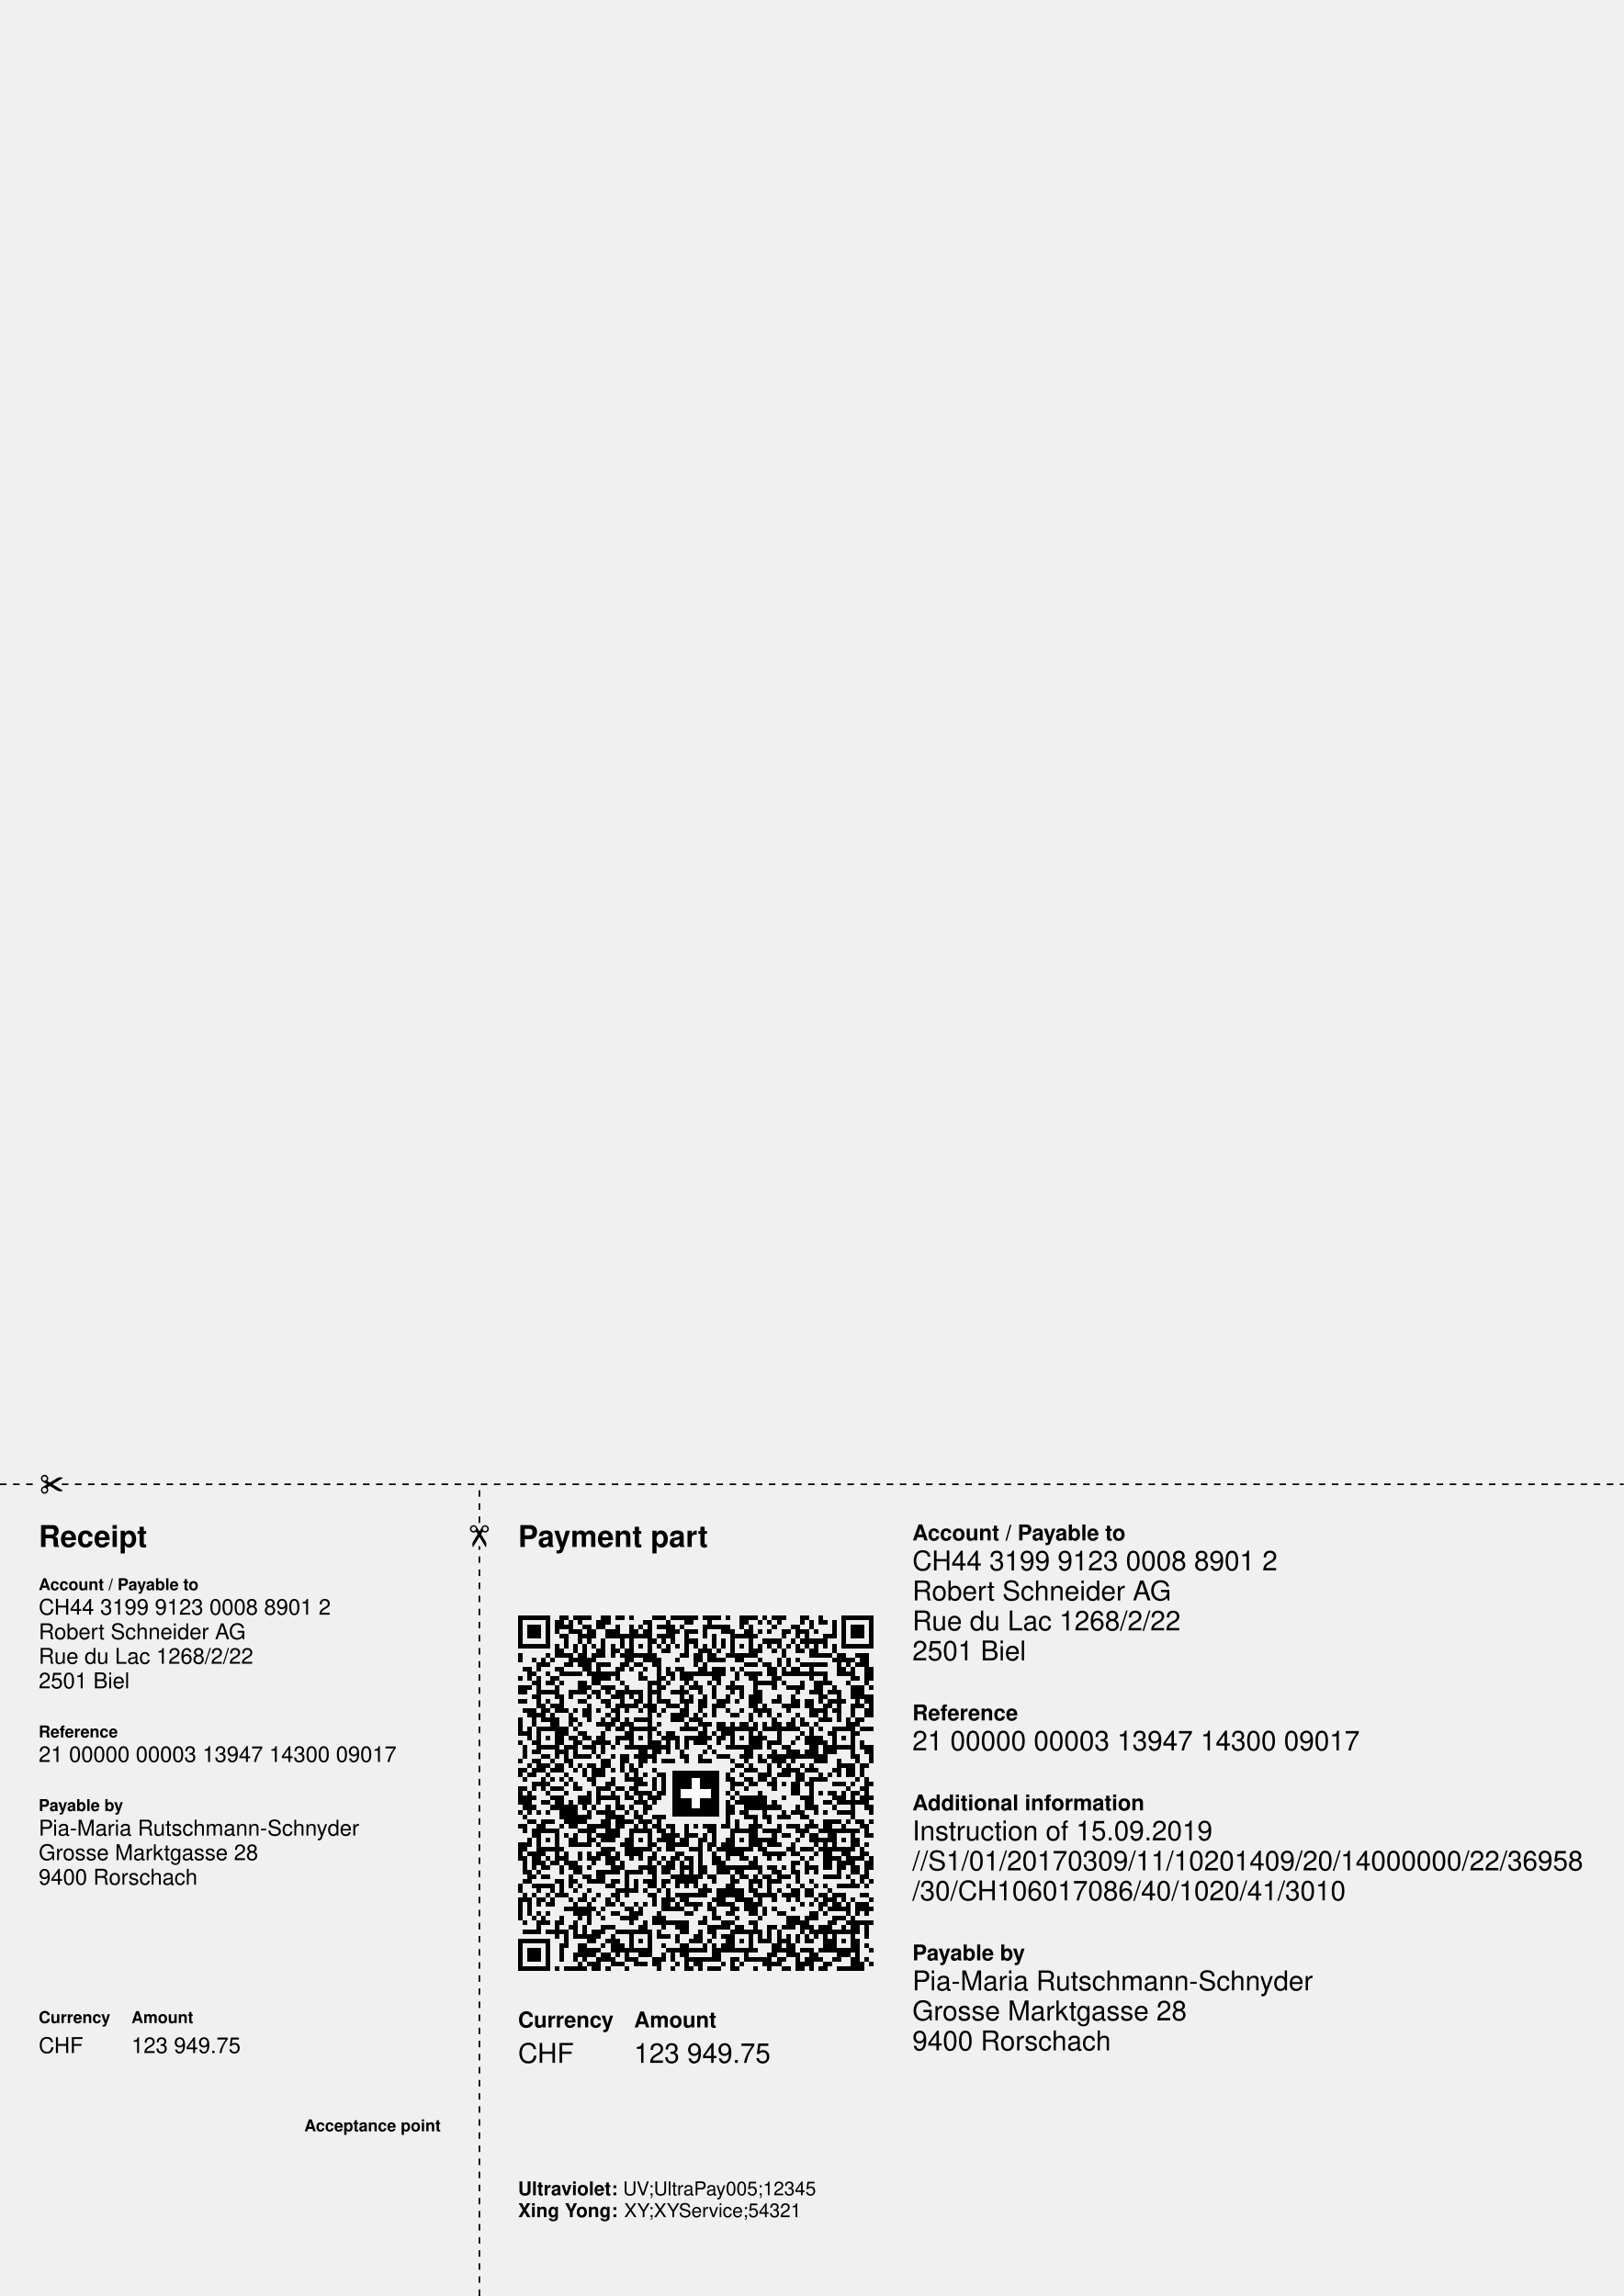
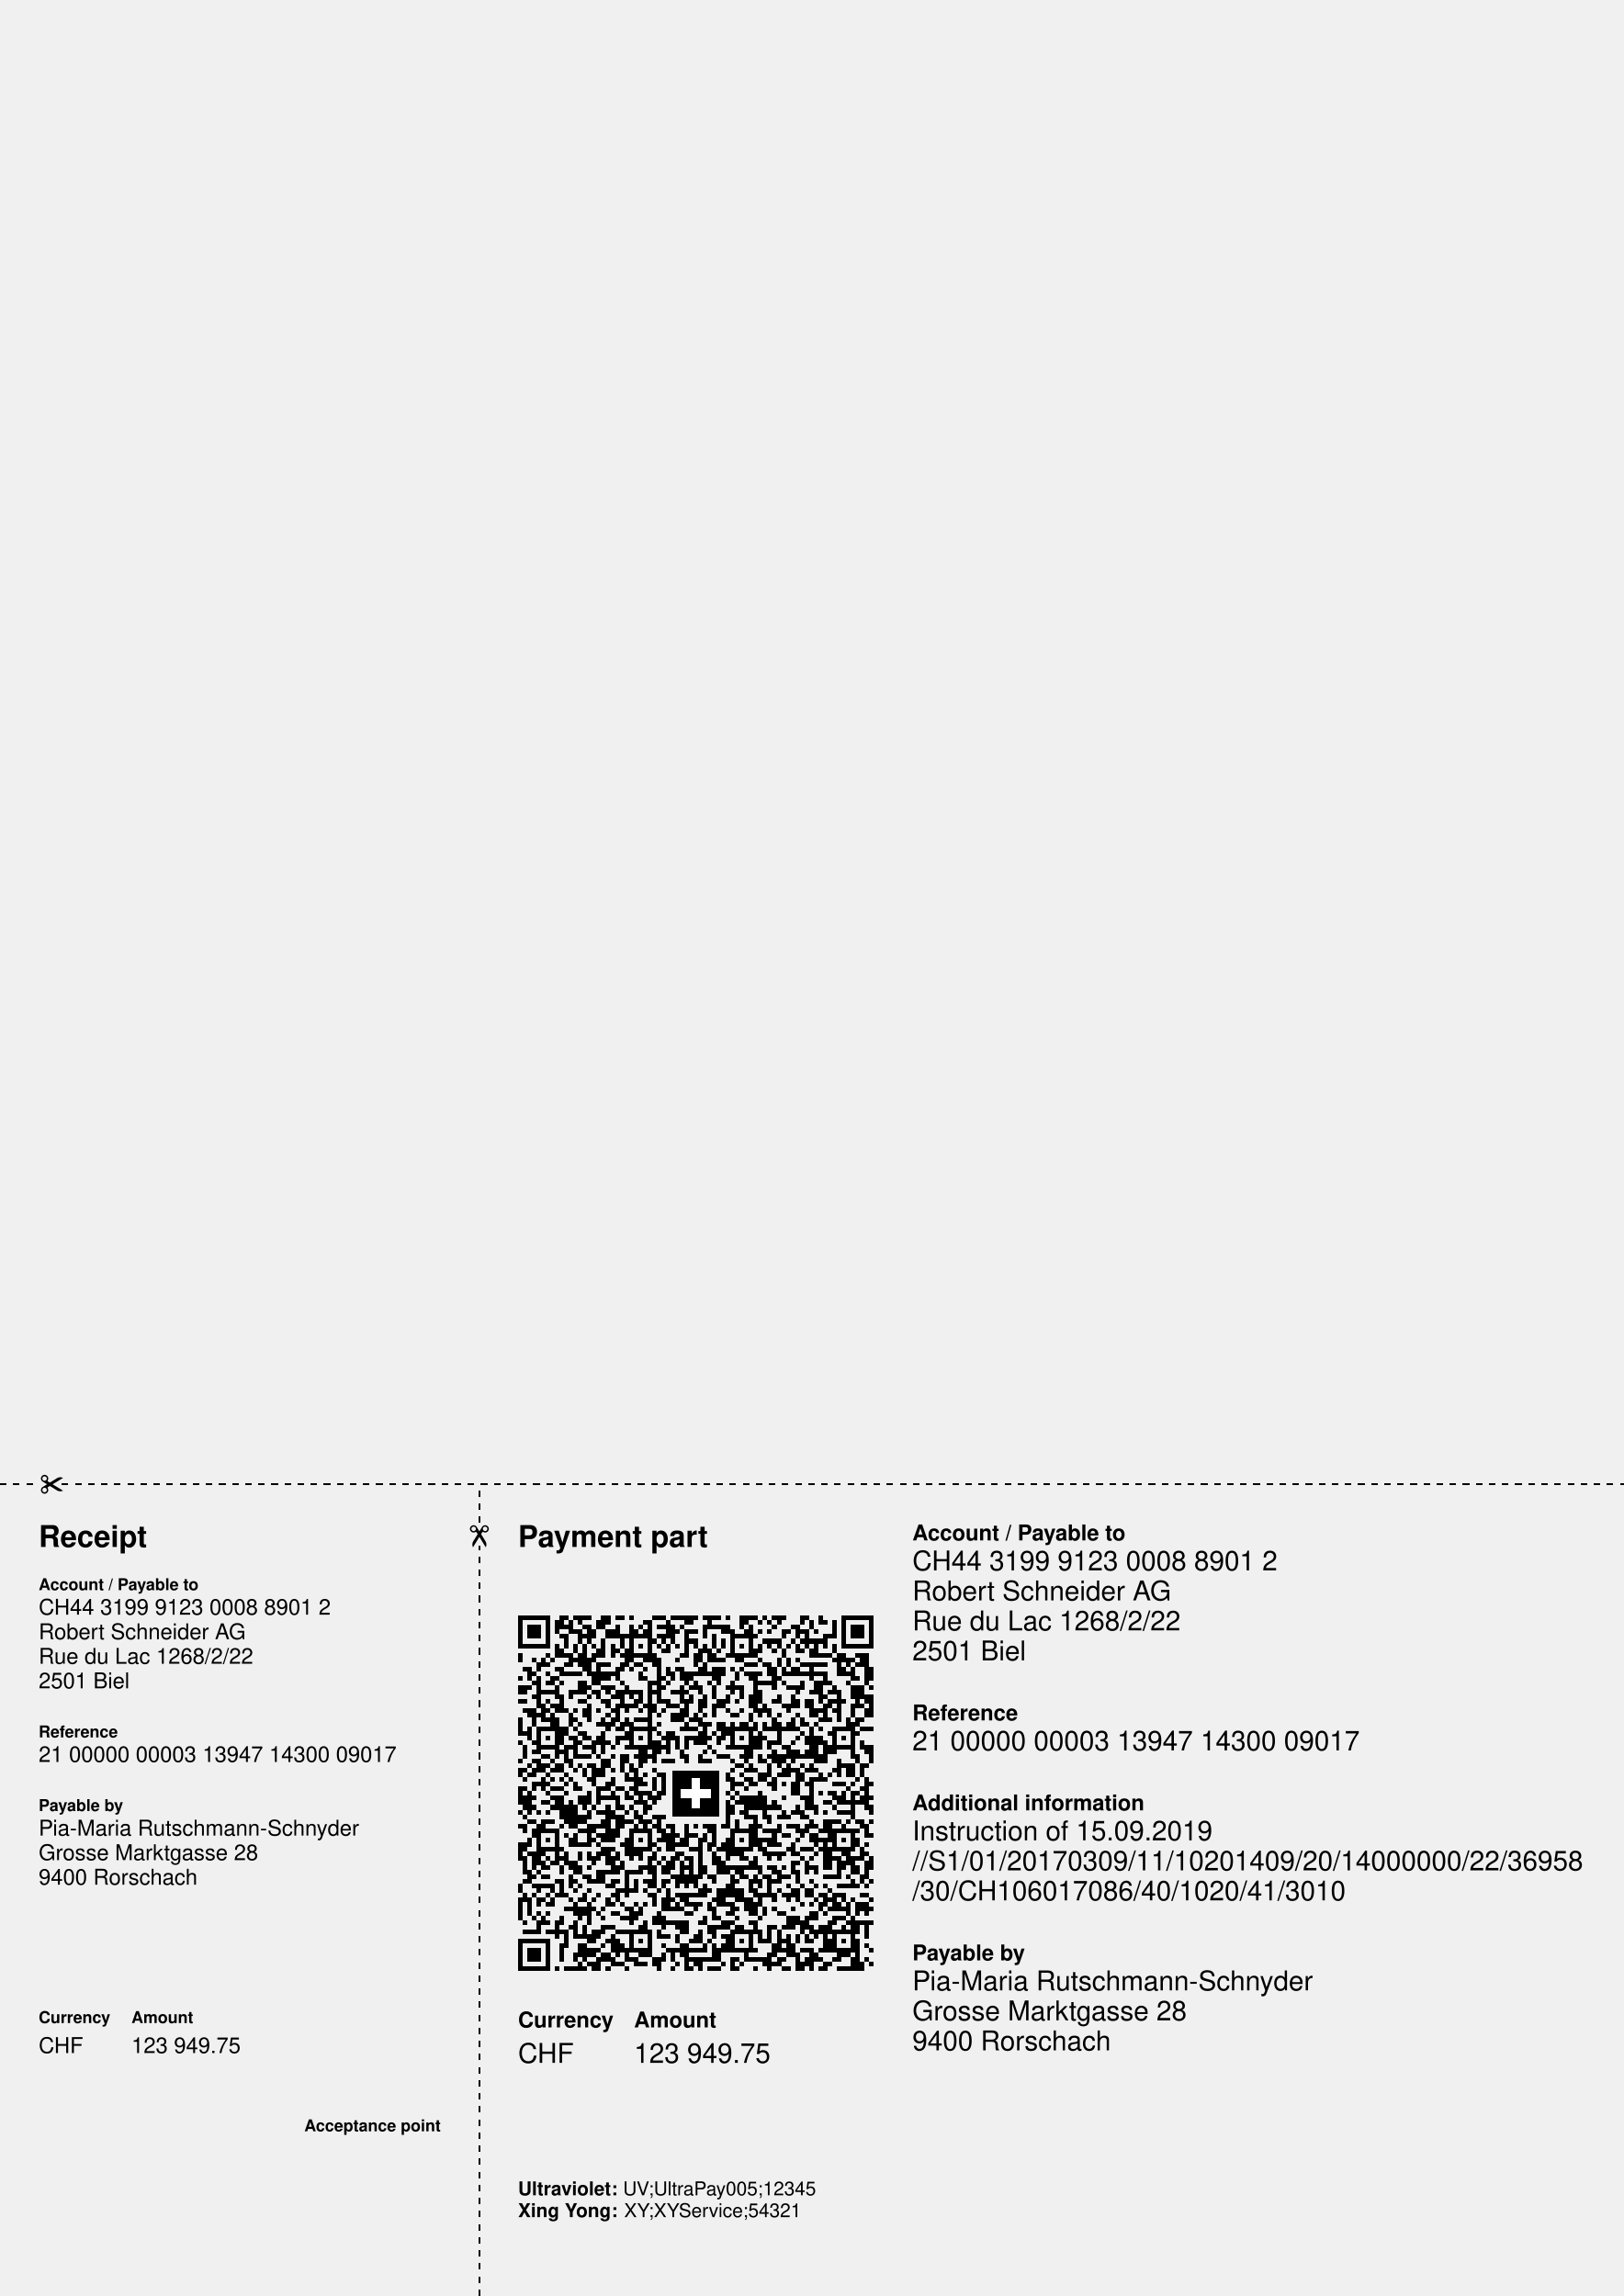
<svg xmlns="http://www.w3.org/2000/svg" width="210mm" height="297mm" version="1.1" viewBox="0 0 595.276 841.89">
  <g font-family="Helvetica,Arial,&quot;Liberation Sans&quot;" transform="translate(0 841.89)">
    <g transform="translate(189.921 -0)">
      <text x="0" y="-274.665" font-size="11" font-weight="bold">Payment part</text>
    </g>
    <g transform="translate(189.921 -119.055) scale(1.693)">
      <path fill="#000000" shape-rendering="crispEdges" d="M0,-77h7v1h-7zm9,0h1v3h-1zm1,0h1v1h-1zm2,0h4v1h-4zm6,0h2v2h-2zm3,0h2v1h-2z m3,0h1v1h-1zm5,0h3v1h-3zm4,0h6v1h-6zm7,0h4v1h-4zm5,0h1v1h-1zm3,0h4v1h-4z m5,0h1v1h-1zm2,0h3v1h-3zm6,0h2v1h-2zm4,0h1v2h-1zm5,0h7v1h-7zm-70,1h1v6h-1z m6,0h1v6h-1zm2,0h1v3h-1zm3,0h1v3h-1zm2,0h1v1h-1zm4,0h1v2h-1zm10,0h2v1h-2z m5,0h1v4h-1zm4,0h2v1h-2zm5,0h1v2h-1zm7,0h2v1h-2zm4,0h1v1h-1zm2,0h1v1h-1z m2,0h1v1h-1zm5,0h1v1h-1zm2,0h1v2h-1zm3,0h1v1h-1zm2,0h1v4h-1zm2,0h1v6h-1z m6,0h1v6h-1zm-74,1h3v3h-3zm8,0h1v1h-1zm4,0h2v1h-2zm4,0h1v1h-1zm3,0h1v3h-1z m3,0h1v8h-1zm2,0h1v1h-1zm2,0h1v8h-1zm2,0h2v1h-2zm3,0h1v4h-1zm2,0h1v1h-1z m5,0h1v3h-1zm2,0h4v1h-4zm6,0h1v1h-1zm2,0h1v7h-1zm5,0h1v1h-1zm4,0h2v1h-2z m13,0h3v3h-3zm-60,1h2v1h-2zm3,0h2v2h-2zm4,0h2v2h-2zm6,0h1v2h-1zm2,0h1v2h-1z m7,0h1v1h-1zm2,0h1v6h-1zm1,0h2v1h-2zm7,0h3v1h-3zm5,0h1v2h-1zm3,0h1v1h-1z m2,0h1v1h-1zm3,0h2v1h-2zm3,0h3v1h-3zm4,0h1v1h-1zm-55,1h2v1h-2zm4,0h2v1h-2z m9,0h1v3h-1zm1,0h1v1h-1zm3,0h1v1h-1zm4,0h2v1h-2zm12,0h1v3h-1zm4,0h1v5h-1z m1,0h2v1h-2zm4,0h1v1h-1zm6,0h1v1h-1zm3,0h1v1h-1zm2,0h1v3h-1zm4,0h1v3h-1z m1,0h1v1h-1zm-57,1h1v2h-1zm3,0h1v1h-1zm2,0h1v1h-1zm3,0h1v4h-1zm11,0h1v1h-1z m2,0h1v1h-1zm6,0h2v1h-2zm7,0h1v2h-1zm9,0h4v1h-4zm6,0h1v1h-1zm2,0h1v1h-1z m2,0h3v1h-3zm-62,1h5v1h-5zm7,0h1v3h-1zm4,0h1v2h-1zm2,0h1v6h-1zm2,0h1v1h-1z m4,0h1v3h-1zm6,0h1v1h-1zm4,0h1v1h-1zm2,0h1v2h-1zm2,0h1v1h-1zm4,0h1v1h-1z m2,0h1v2h-1zm8,0h1v1h-1zm4,0h1v2h-1zm2,0h1v1h-1zm2,0h1v1h-1zm2,0h1v1h-1z m2,0h1v2h-1zm4,0h1v3h-1zm4,0h1v2h-1zm3,0h5v1h-5zm-62,1h1v2h-1zm8,0h1v2h-1z m4,0h1v1h-1zm2,0h1v4h-1zm8,0h1v1h-1zm8,0h1v3h-1zm2,0h1v3h-1zm2,0h1v1h-1z m8,0h1v2h-1zm4,0h1v1h-1zm2,0h1v2h-1zm4,0h1v1h-1zm2,0h1v2h-1zm-63,1h1v2h-1z m6,0h1v1h-1zm4,0h2v1h-2zm3,0h1v3h-1zm3,0h1v2h-1zm6,0h1v1h-1zm3,0h3v1h-3z m4,0h1v3h-1zm6,0h1v1h-1zm3,0h1v3h-1zm4,0h1v2h-1zm3,0h1v1h-1zm2,0h2v2h-2z m2,0h1v1h-1zm16,0h3v1h-3zm4,0h1v5h-1zm1,0h1v2h-1zm3,0h3v1h-3zm-70,1h1v1h-1z m2,0h1v2h-1zm2,0h1v1h-1zm4,0h2v1h-2zm4,0h1v4h-1zm12,0h1v1h-1zm3,0h1v10h-1z m4,0h1v1h-1zm9,0h2v1h-2zm9,0h1v1h-1zm4,0h1v2h-1zm2,0h1v2h-1zm2,0h1v1h-1z m8,0h1v1h-1zm3,0h2v1h-2zm3,0h2v2h-2zm-70,1h1v2h-1zm2,0h1v1h-1zm4,0h2v1h-2z m7,0h1v5h-1zm1,0h2v1h-2zm4,0h1v2h-1zm3,0h2v1h-2zm15,0h1v3h-1zm9,0h3v1h-3z m4,0h2v1h-2zm8,0h6v1h-6zm10,0h1v1h-1zm2,0h1v1h-1zm-72,1h2v1h-2zm7,0h2v1h-2z m13,0h1v3h-1zm3,0h1v1h-1zm3,0h1v1h-1zm5,0h1v2h-1zm2,0h2v1h-2zm5,0h1v2h-1z m3,0h3v2h-3zm4,0h1v1h-1zm2,0h1v1h-1zm6,0h2v2h-2zm3,0h1v2h-1zm2,0h2v2h-2z m4,0h1v3h-1zm7,0h1v2h-1zm2,0h1v3h-1zm3,0h2v3h-2zm-73,1h2v1h-2zm4,0h1v1h-1z m3,0h5v1h-5zm7,0h1v3h-1zm2,0h2v2h-2zm2,0h1v1h-1zm6,0h1v2h-1zm7,0h1v2h-1z m2,0h3v2h-3zm3,0h1v1h-1zm3,0h1v1h-1zm6,0h1v2h-1zm2,0h4v1h-4zm9,0h1v1h-1z m3,0h2v1h-2zm3,0h3v1h-3zm7,0h1v1h-1zm-71,1h1v1h-1zm2,0h1v1h-1zm2,0h1v7h-1z m3,0h2v1h-2zm20,0h1v1h-1zm4,0h1v1h-1zm11,0h2v1h-2zm8,0h2v1h-2zm5,0h1v3h-1z m1,0h1v1h-1zm10,0h1v2h-1zm7,0h1v1h-1zm-70,1h1v1h-1zm3,0h2v1h-2zm3,0h1v1h-1z m4,0h2v3h-2zm9,0h1v1h-1zm6,0h1v15h-1zm1,-0h1v1h-1zm3,0h1v1h-1zm4,0h1v1h-1z m2,0h1v2h-1zm3,0h1v1h-1zm2,0h1v1h-1zm3,0h1v3h-1zm5,0h1v7h-1zm1,0h3v1h-3z m5,0h1v1h-1zm4,0h1v2h-1zm3,0h2v3h-2zm3,0h1v1h-1zm4,0h1v1h-1zm4,0h1v1h-1z m-75,1h2v2h-2zm2,0h1v1h-1zm6,0h1v3h-1zm7,0h1v1h-1zm3,0h3v1h-3zm5,0h1v2h-1z m8,0h1v1h-1zm4,0h1v4h-1zm2,0h1v1h-1zm2,0h1v2h-1zm3,0h1v3h-1zm3,0h1v1h-1z m2,0h2v1h-2zm11,0h3v1h-3zm10,0h1v2h-1zm4,0h3v3h-3zm4,0h1v1h-1zm-71,1h3v1h-3z m6,0h2v1h-2zm5,0h2v1h-2zm3,0h1v1h-1zm2,0h2v2h-2zm3,0h3v1h-3zm5,0h1v1h-1z m4,0h2v1h-2zm3,0h1v1h-1zm12,0h1v2h-1zm4,0h1v3h-1zm8,0h1v1h-1zm3,0h1v1h-1z m4,0h1v1h-1zm2,0h1v7h-1zm-66,1h1v1h-1zm6,0h1v4h-1zm2,0h1v1h-1zm4,0h1v1h-1z m2,0h1v1h-1zm3,0h1v1h-1zm4,0h1v1h-1zm2,0h1v2h-1zm11,0h1v2h-1zm3,0h1v3h-1z m5,0h1v2h-1zm5,0h1v3h-1zm6,0h1v2h-1zm3,0h1v3h-1zm6,0h2v1h-2zm10,0h2v2h-2z m-75,1h2v1h-2zm6,0h1v1h-1zm7,0h2v1h-2zm5,0h2v1h-2zm4,0h1v2h-1zm3,0h1v2h-1z m6,0h2v1h-2zm5,0h1v4h-1zm3,0h1v3h-1zm4,0h2v2h-2zm4,0h1v1h-1zm8,0h1v1h-1z m5,0h1v2h-1zm2,0h2v2h-2zm3,0h1v1h-1zm2,0h2v1h-2zm3,0h1v1h-1zm3,0h1v2h-1z m-68,1h1v4h-1zm2,0h2v1h-2zm8,0h1v4h-1zm4,0h1v1h-1zm2,0h1v4h-1zm2,0h2v1h-2z m4,0h1v1h-1zm2,0h1v2h-1zm3,0h3v1h-3zm10,0h1v3h-1zm11,0h1v2h-1zm4,0h2v1h-2z m9,0h1v4h-1zm1,0h1v1h-1zm5,0h1v3h-1zm2,0h1v1h-1zm2,0h1v3h-1zm-75,1h3v1h-3z m5,0h1v1h-1zm2,0h1v1h-1zm2,0h1v1h-1zm2,0h1v1h-1zm2,0h1v2h-1zm3,0h1v1h-1z m3,0h1v1h-1zm3,0h1v1h-1zm3,0h1v1h-1zm5,0h1v1h-1zm4,0h1v3h-1zm10,0h1v1h-1z m3,0h1v1h-1zm4,0h1v2h-1zm2,0h1v2h-1zm4,0h1v1h-1zm5,0h2v2h-2zm2,0h1v1h-1z m3,0h1v1h-1zm7,0h1v2h-1zm-73,1h3v1h-3zm5,0h1v4h-1zm4,0h1v3h-1zm8,0h1v1h-1z m11,0h1v1h-1zm3,0h2v2h-2zm5,0h1v2h-1zm2,0h1v1h-1zm6,0h2v1h-2zm4,0h1v2h-1z m6,0h1v1h-1zm4,0h1v1h-1zm-60,1h1v4h-1zm3,0h1v2h-1zm3,0h1v1h-1zm2,-0h1v9h-1z m4,0h1v1h-1zm6,0h1v2h-1zm2,0h1v2h-1zm3,0h1v2h-1zm2,0h3v1h-3zm12,0h1v1h-1z m2,0h1v2h-1zm16,0h1v3h-1zm4,0h1v3h-1zm2,0h1v2h-1zm4,0h1v1h-1zm2,0h1v1h-1z m4,0h1v3h-1zm2,0h2v1h-2zm-60,1h1v1h-1zm4,0h1v1h-1zm2,0h1v2h-1zm3,0h1v2h-1z m2,0h1v6h-1zm6,0h1v1h-1zm6,0h1v2h-1zm4,0h1v5h-1zm1,0h1v1h-1zm2,0h2v2h-2z m3,0h1v6h-1zm2,0h2v2h-2zm3,0h1v2h-1zm2,0h1v2h-1zm3,0h1v5h-1zm2,0h1v2h-1z m4,0h1v1h-1zm2,0h1v1h-1zm8,-0h1v8h-1zm1,0h1v1h-1zm-71,1h1v3h-1zm2,-0h1v6h-1z m1,0h2v1h-2zm4,0h2v2h-2zm3,0h1v1h-1zm9,0h1v1h-1zm4,0h3v1h-3zm4,0h1v1h-1z m6,0h1v1h-1zm2,0h2v1h-2zm8,0h1v2h-1zm2,0h1v1h-1zm3,-0h1v7h-1zm4,0h1v1h-1z m3,0h1v1h-1zm3,0h1v1h-1zm3,-0h1v7h-1zm2,0h1v1h-1zm3,-0h1v6h-1zm1,0h2v1h-2z m5,0h3v1h-3zm-73,1h1v1h-1zm12,0h2v1h-2zm5,-0h1v5h-1zm5,0h1v2h-1zm7,0h1v1h-1z m2,-0h1v5h-1zm1,0h1v2h-1zm6,0h1v3h-1zm3,0h1v1h-1zm2,0h1v2h-1zm8,0h1v4h-1z m9,0h1v1h-1zm6,0h1v1h-1zm6,0h1v1h-1zm-67,1h1v1h-1zm3,0h1v2h-1zm2,0h2v1h-2z m3,0h2v1h-2zm3,0h1v2h-1zm4,0h2v1h-2zm5,0h1v1h-1zm5,0h1v1h-1zm3,0h1v3h-1z m2,0h3v1h-3zm5,0h1v1h-1zm2,0h1v2h-1zm5,0h1v1h-1zm3,0h1v3h-1zm2,0h1v1h-1z m7,0h1v1h-1zm2,0h1v2h-1zm2,0h1v6h-1zm1,0h1v2h-1zm5,0h1v1h-1zm-70,1h1v1h-1z m3,0h1v1h-1zm9,-0h1v4h-1zm1,0h1v1h-1zm3,-0h1v3h-1zm3,0h1v1h-1zm2,0h1v1h-1z m8,-0h2v3h-2zm7,0h1v2h-1zm2,0h1v1h-1zm16,0h2v1h-2zm5,0h1v1h-1zm7,0h1v5h-1z m8,0h1v2h-1zm-73,1h1v3h-1zm4,0h3v1h-3zm5,0h1v4h-1zm1,0h1v1h-1zm3,0h2v1h-2z m6,0h1v1h-1zm3,0h1v1h-1zm2,0h3v1h-3zm6,0h1v1h-1zm10,0h1v1h-1zm4,0h1v1h-1z m2,0h3v1h-3zm7,0h1v1h-1zm3,0h2v1h-2zm10,-0h1v2h-1zm2,0h3v1h-3zm6,-0h2v2h-2z m-72,1h1v1h-1zm6,0h1v1h-1zm17,0h2v3h-2zm9,-0h1v2h-1zm5,0h1v1h-1zm2,0h1v1h-1z m7,0h1v3h-1zm6,0h1v3h-1zm3,-0h3v2h-3zm4,0h1v2h-1zm-57,1h2v1h-2zm8,0h3v1h-3z m4,0h1v1h-1zm3,0h1v1h-1zm2,0h2v2h-2zm3,-0h1v1h-1zm3,0h2v1h-2zm8,0h1v2h-1z m3,0h1v2h-1zm4,-0h3v1h-3zm5,0h1v1h-1zm4,0h1v2h-1zm2,-0h1v1h-1zm2,0h2v2h-2z m5,-0h1v1h-1zm4,0h1v2h-1zm8,0h1v2h-1zm3,0h1v2h-1zm-76,1h1v1h-1zm3,0h2v1h-2z m4,0h1v1h-1zm4,0h1v2h-1zm7,0h2v2h-2zm11,0h1v1h-1zm2,0h3v1h-3zm9,0h2v1h-2z m6,0h1v1h-1zm7,0h1v1h-1zm6,0h1v1h-1zm10,0h1v4h-1zm-67,1h1v1h-1zm2,0h2v2h-2z m2,0h1v1h-1zm2,0h2v2h-2zm5,0h1v1h-1zm2,0h2v1h-2zm7,0h1v2h-1zm2,0h1v2h-1z m2,0h1v1h-1zm21,0h2v1h-2zm3,0h1v2h-1zm4,0h1v3h-1zm2,0h1v1h-1zm2,0h1v3h-1z m3,0h1v1h-1zm2,0h1v2h-1zm7,0h3v1h-3zm4,0h1v3h-1zm1,0h1v1h-1zm-75,1h2v1h-2z m3,0h1v2h-1zm4,0h1v1h-1zm5,0h1v1h-1zm2,0h1v2h-1zm2,0h3v2h-3zm4,0h1v1h-1z m5,-0h1v6h-1zm4,0h1v1h-1zm17,0h1v1h-1zm3,0h1v1h-1zm2,0h1v1h-1zm6,0h1v2h-1z m2,0h2v1h-2zm3,0h1v1h-1zm2,0h1v1h-1zm4,0h1v1h-1zm3,0h2v2h-2zm-71,1h1v1h-1z m2,0h1v1h-1zm4,0h1v1h-1zm4,0h1v1h-1zm13,0h1v2h-1zm4,0h1v1h-1zm3,0h2v1h-2z m15,0h1v2h-1zm3,0h1v1h-1zm4,0h2v2h-2zm4,0h1v1h-1zm4,-0h1v5h-1zm1,0h1v2h-1z m4,0h1v2h-1zm2,0h1v1h-1zm-66,1h1v1h-1zm4,-0h1v3h-1zm2,0h1v1h-1zm2,0h1v1h-1z m2,0h1v1h-1zm4,0h2v1h-2zm5,-0h1v2h-1zm4,0h1v1h-1zm2,-0h1v2h-1zm3,0h1v3h-1z m2,0h1v4h-1zm15,0h1v3h-1zm3,0h2v1h-2zm6,-0h1v3h-1zm8,0h1v7h-1zm1,0h1v1h-1z m2,0h1v1h-1zm7,0h1v1h-1zm2,-0h1v7h-1zm-72,1h2v1h-2zm3,0h1v1h-1zm4,0h1v1h-1z m2,0h1v2h-1zm4,0h1v1h-1zm3,0h1v2h-1zm8,0h1v1h-1zm20,0h2v1h-2zm3,0h2v1h-2z m4,0h1v1h-1zm3,0h1v1h-1zm2,0h1v3h-1zm3,0h1v1h-1zm6,0h3v1h-3zm4,0h1v1h-1z m4,0h1v1h-1zm-76,1h1v4h-1zm1,0h1v1h-1zm2,0h1v1h-1zm4,0h3v1h-3zm6,0h1v1h-1z m4,0h1v4h-1zm1,0h1v1h-1zm3,0h2v1h-2zm3,0h1v1h-1zm25,0h1v1h-1zm22,0h1v1h-1z m3,0h1v1h-1zm-72,1h1v5h-1zm4,0h1v1h-1zm4,0h1v1h-1zm5,0h1v3h-1zm5,0h1v2h-1z m3,0h1v2h-1zm3,0h3v1h-3zm4,0h1v2h-1zm15,0h1v1h-1zm2,0h1v1h-1zm5,0h1v4h-1z m13,0h1v1h-1zm2,0h2v1h-2zm3,0h1v3h-1zm2,0h1v6h-1zm1,0h1v1h-1zm-72,1h1v3h-1z m2,0h1v1h-1zm4,0h3v1h-3zm6,0h2v2h-2zm5,0h2v1h-2zm3,0h1v3h-1zm3,0h1v1h-1z m2,0h1v2h-1zm2,0h2v1h-2zm18,0h1v1h-1zm2,0h4v2h-4zm5,0h1v5h-1zm4,0h1v1h-1z m4,0h2v1h-2zm7,0h2v1h-2zm6,0h1v2h-1zm2,0h1v1h-1zm-71,1h2v1h-2zm3,0h2v2h-2z m3,0h1v6h-1zm14,0h1v1h-1zm2,0h1v3h-1zm2,0h1v1h-1zm16,0h1v6h-1zm2,0h1v1h-1z m8,0h1v2h-1zm7,0h1v2h-1zm4,0h2v1h-2zm3,0h1v1h-1zm2,0h1v1h-1zm2,0h1v1h-1z m-70,1h1v1h-1zm4,0h1v1h-1zm3,0h1v4h-1zm2,0h1v5h-1zm2,0h1v1h-1zm2,0h1v1h-1z m3,0h1v8h-1zm3,0h1v1h-1zm2,0h1v1h-1zm4,0h1v1h-1zm18,0h1v2h-1zm3,0h3v1h-3z m5,0h1v1h-1zm2,0h1v1h-1zm4,0h1v2h-1zm4,0h1v2h-1zm4,0h1v1h-1zm8,0h1v2h-1z m-76,1h1v1h-1zm4,0h1v1h-1zm2,0h1v1h-1zm3,0h1v2h-1zm6,0h1v2h-1zm2,0h2v1h-2z m3,0h1v2h-1zm3,0h1v1h-1zm2,0h1v2h-1zm23,0h2v1h-2zm9,0h1v2h-1zm2,0h1v1h-1z m2,0h1v2h-1zm5,0h1v1h-1zm3,0h3v1h-3zm-68,1h1v1h-1zm12,0h2v2h-2zm8,0h2v3h-2z m5,0h1v2h-1zm3,0h3v1h-3zm20,0h3v1h-3zm5,0h1v2h-1zm2,0h1v1h-1zm2,0h1v1h-1z m4,0h1v1h-1zm-60,1h2v1h-2zm3,0h3v1h-3zm13,0h1v2h-1zm5,0h2v1h-2zm4,0h1v3h-1z m1,0h1v1h-1zm2,0h1v3h-1zm17,0h1v3h-1zm4,0h1v6h-1zm12,0h1v2h-1zm3,0h2v3h-2z m2,0h2v1h-2zm3,0h1v1h-1zm2,0h2v1h-2zm3,0h1v1h-1zm-76,1h2v1h-2zm4,0h1v9h-1z m1,0h1v2h-1zm4,0h1v1h-1zm6,0h1v5h-1zm1,0h2v1h-2zm9,0h1v2h-1zm4,0h1v1h-1z m3,0h2v1h-2zm4,0h1v5h-1zm2,0h1v1h-1zm2,0h3v1h-3zm4,0h1v1h-1zm6,0h1v6h-1z m2,0h1v1h-1zm4,0h1v2h-1zm2,0h3v1h-3zm4,0h1v2h-1zm2,0h1v1h-1zm6,0h1v2h-1z m4,0h2v1h-2zm-73,1h1v1h-1zm2,0h1v2h-1zm3,0h3v1h-3zm7,0h2v1h-2zm3,0h1v1h-1z m4,0h2v2h-2zm4,0h1v7h-1zm2,0h1v1h-1zm2,0h1v5h-1zm3,0h1v3h-1zm2,0h1v5h-1z m8,0h2v1h-2zm5,0h1v6h-1zm2,0h2v1h-2zm5,0h3v1h-3zm7,0h2v1h-2zm5,0h1v1h-1z m3,0h1v5h-1zm1,0h1v1h-1zm2,0h3v1h-3zm4,0h1v2h-1zm-67,1h1v7h-1zm2,0h1v1h-1z m2,0h1v3h-1zm5,0h2v1h-2zm15,0h1v4h-1zm2,0h1v1h-1zm3,0h2v1h-2zm3,0h1v2h-1z m2,0h1v3h-1zm13,0h1v3h-1zm2,0h2v1h-2zm4,0h1v1h-1zm2,0h2v2h-2zm4,0h1v2h-1z m5,0h1v4h-1zm4,0h1v1h-1zm-74,1h1v2h-1zm4,0h1v1h-1zm5,0h1v2h-1zm5,0h1v1h-1z m2,0h1v1h-1zm2,0h1v1h-1zm3,0h1v4h-1zm3,0h1v1h-1zm4,0h1v1h-1zm5,0h1v2h-1z m4,0h1v9h-1zm6,0h1v5h-1zm3,0h1v1h-1zm4,0h3v1h-3zm8,0h1v1h-1zm5,0h2v1h-2z m5,0h1v1h-1zm3,0h1v2h-1zm-73,1h2v2h-2zm13,0h2v1h-2zm4,0h1v1h-1zm5,0h1v1h-1z m7,0h1v1h-1zm5,0h1v1h-1zm7,0h1v2h-1zm3,0h1v2h-1zm8,0h1v2h-1zm2,0h1v1h-1z m2,0h1v1h-1zm3,0h1v3h-1zm5,0h1v1h-1zm2,0h1v6h-1zm9,0h1v1h-1zm-70,1h3v1h-3z m4,0h1v1h-1zm9,0h2v2h-2zm2,0h1v1h-1zm5,0h2v2h-2zm2,0h1v1h-1zm3,0h1v1h-1z m7,0h2v1h-2zm6,0h1v1h-1zm4,0h2v2h-2zm2,0h1v1h-1zm4,0h1v2h-1zm5,0h1v1h-1z m3,0h3v1h-3zm4,0h1v1h-1zm2,0h1v5h-1zm2,0h3v1h-3zm5,0h1v3h-1zm-74,1h1v2h-1z m2,0h2v1h-2zm3,0h1v1h-1zm5,-0h1v3h-1zm3,0h1v2h-1zm2,0h1v2h-1zm2,0h1v2h-1z m4,0h1v2h-1zm8,0h1v2h-1zm5,0h2v1h-2zm8,-0h1v3h-1zm12,0h4v1h-4zm6,0h1v1h-1z m4,0h1v1h-1zm6,0h2v1h-2zm5,0h1v1h-1zm-74,1h1v4h-1zm2,0h1v3h-1zm3,0h1v1h-1z m3,0h1v1h-1zm7,-0h1v2h-1zm3,0h2v2h-2zm7,0h1v1h-1zm2,0h1v4h-1zm3,0h1v1h-1z m2,0h1v3h-1zm1,0h1v1h-1zm2,0h2v1h-2zm7,0h1v4h-1zm5,0h2v1h-2zm3,0h1v3h-1z m3,0h1v1h-1zm2,0h1v1h-1zm5,0h1v1h-1zm2,0h1v1h-1zm5,0h2v1h-2zm3,-0h2v2h-2z m2,0h1v1h-1zm3,0h1v3h-1zm-71,1h1v2h-1zm2,-0h1v1h-1zm4,0h2v2h-2zm11,0h1v2h-1z m8,-0h1v1h-1zm2,0h1v3h-1zm3,-0h1v5h-1zm2,0h1v5h-1zm7,0h1v3h-1zm6,0h1v2h-1z m9,0h1v3h-1zm1,-0h1v1h-1zm2,0h1v3h-1zm7,0h2v2h-2zm6,-0h1v4h-1zm-69,1h1v1h-1z m3,0h1v2h-1zm4,0h1v2h-1zm2,0h1v1h-1zm5,0h2v2h-2zm6,0h2v1h-2zm3,-0h1v5h-1z m2,0h1v2h-1zm5,0h1v1h-1zm4,0h1v2h-1zm5,0h5v1h-5zm7,0h1v2h-1zm2,0h2v1h-2z m3,0h1v1h-1zm6,0h2v1h-2zm9,0h2v2h-2zm-70,1h1v3h-1zm2,0h1v1h-1zm8,0h1v1h-1z m5,-0h2v3h-2zm2,0h1v1h-1zm4,0h1v6h-1zm1,0h3v1h-3zm21,0h1v1h-1zm2,0h2v1h-2z m8,0h2v1h-2zm5,-0h1v3h-1zm4,0h1v1h-1zm5,-0h1v2h-1zm-66,1h1v1h-1zm2,0h2v1h-2z m6,0h1v3h-1zm3,0h2v1h-2zm19,0h2v1h-2zm3,0h1v3h-1zm2,0h1v3h-1zm3,0h2v1h-2z m5,0h1v5h-1zm2,0h2v1h-2zm3,0h1v2h-1zm2,0h2v1h-2zm3,0h3v1h-3zm10,0h3v1h-3z m5,0h1v1h-1zm3,0h1v2h-1zm-73,1h1v1h-1zm7,0h2v1h-2zm4,0h1v1h-1zm3,0h2v1h-2z m5,0h2v1h-2zm5,0h1v3h-1zm2,0h2v1h-2zm4,0h2v1h-2zm3,0h1v2h-1zm8,0h1v1h-1z m5,0h1v1h-1zm3,0h1v3h-1zm2,0h1v2h-1zm2,0h1v4h-1zm1,0h2v1h-2zm8,0h1v1h-1z m9,0h1v2h-1zm4,0h1v1h-1zm-76,1h1v2h-1zm3,0h5v1h-5zm6,0h1v3h-1zm4,0h1v1h-1z m6,0h2v1h-2zm9,0h1v1h-1zm3,0h1v1h-1zm9,0h1v3h-1zm5,0h1v3h-1zm13,0h1v1h-1z m3,0h1v1h-1zm3,0h1v1h-1zm2,0h1v1h-1zm3,0h3v1h-3zm4,0h1v1h-1zm2,0h1v1h-1z m-71,1h1v1h-1zm3,0h1v1h-1zm5,0h1v1h-1zm3,0h1v1h-1zm6,0h1v3h-1zm1,0h1v1h-1z m2,0h1v1h-1zm3,0h1v1h-1zm3,0h1v1h-1zm2,0h1v5h-1zm7,0h1v2h-1zm2,0h1v1h-1z m2,0h2v4h-2zm4,0h2v3h-2zm4,0h1v2h-1zm5,0h1v1h-1zm3,0h2v2h-2zm3,0h2v2h-2z m5,0h1v1h-1zm-66,1h1v2h-1zm2,0h1v1h-1zm3,0h1v1h-1zm2,0h1v1h-1zm2,0h1v1h-1z m4,0h1v2h-1zm3,0h1v1h-1zm3,0h1v1h-1zm8,0h2v1h-2zm6,0h5v1h-5zm18,0h1v3h-1z m1,0h1v1h-1zm2,0h1v2h-1zm2,0h2v1h-2zm8,0h2v1h-2zm3,0h1v4h-1zm1,0h2v1h-2z m5,0h2v1h-2zm-74,1h1v5h-1zm2,0h1v4h-1zm2,0h2v1h-2zm3,0h1v2h-1zm4,0h1v1h-1z m2,0h1v1h-1zm3,0h1v1h-1zm3,0h1v2h-1zm10,0h1v2h-1zm2,0h1v3h-1zm2,0h1v1h-1z m2,0h2v1h-2zm7,0h1v1h-1zm7,0h2v3h-2zm9,0h1v1h-1zm2,0h1v1h-1zm4,0h1v1h-1z m2,0h2v1h-2zm4,0h1v1h-1zm2,0h1v1h-1zm4,0h1v1h-1zm-72,1h1v1h-1zm2,0h1v1h-1z m6,0h1v3h-1zm3,0h1v5h-1zm5,0h1v1h-1zm2,0h1v1h-1zm3,0h1v1h-1zm2,0h1v1h-1z m7,0h1v2h-1zm2,0h4v1h-4zm5,0h1v2h-1zm4,0h2v1h-2zm6,0h1v3h-1zm10,0h1v1h-1z m2,0h1v1h-1zm2,0h2v1h-2zm4,0h1v2h-1zm2,0h1v3h-1zm2,0h3v2h-3zm-63,1h2v1h-2z m3,0h2v2h-2zm3,0h1v1h-1zm2,0h1v1h-1zm5,0h2v1h-2zm3,0h1v2h-1zm7,0h1v1h-1z m2,0h1v1h-1zm3,0h1v1h-1zm4,0h1v3h-1zm4,0h2v1h-2zm7,0h1v2h-1zm2,0h1v1h-1z m4,0h1v1h-1zm6,0h1v1h-1zm2,0h1v1h-1zm3,0h1v1h-1zm6,0h1v1h-1zm-72,1h1v1h-1z m2,0h1v1h-1zm11,0h1v1h-1zm3,0h2v1h-2zm4,0h2v2h-2zm6,0h1v3h-1zm6,0h2v1h-2z m9,0h2v1h-2zm5,0h1v1h-1zm6,0h2v1h-2zm7,0h2v2h-2zm3,0h1v1h-1zm7,0h1v1h-1z m2,0h1v1h-1zm-72,1h1v1h-1zm2,-0h1v2h-1zm4,0h1v2h-1zm4,0h1v1h-1zm5,0h1v1h-1z m4,0h2v1h-2zm7,-0h1v2h-1zm2,0h1v3h-1zm9,-0h1v2h-1zm3,0h1v1h-1zm4,0h1v1h-1z m5,0h1v1h-1zm6,-0h3v2h-3zm4,0h1v3h-1zm6,0h3v1h-3zm4,0h1v8h-1zm-71,1h1v1h-1z m3,0h1v3h-1zm2,-0h1v1h-1zm2,0h1v4h-1zm4,0h1v4h-1zm12,-0h1v1h-1zm3,0h1v3h-1z m5,-0h5v1h-5zm7,0h1v1h-1zm5,0h2v2h-2zm2,0h1v1h-1zm4,0h2v1h-2zm11,0h1v3h-1z m6,0h1v3h-1zm1,-0h1v1h-1zm3,0h1v1h-1zm2,0h4v1h-4zm-62,1h1v1h-1zm3,0h1v3h-1z m4,-0h3v1h-3zm8,0h1v2h-1zm8,0h3v1h-3zm7,0h2v2h-2zm2,0h1v1h-1zm4,0h2v2h-2z m4,0h1v2h-1zm3,0h1v4h-1zm1,-0h1v1h-1zm2,0h3v1h-3zm6,0h1v2h-1zm2,0h2v2h-2z m5,0h1v2h-1zm3,0h1v2h-1zm2,0h1v3h-1zm-74,1h3v1h-3zm5,0h2v1h-2zm3,0h2v1h-2z m7,0h2v2h-2zm2,0h1v1h-1zm3,0h5v1h-5zm7,0h1v6h-1zm2,-0h1v2h-1zm5,0h2v1h-2z m4,0h1v3h-1zm7,-0h1v5h-1zm3,0h2v1h-2zm3,0h1v3h-1zm4,-0h1v5h-1zm8,0h1v2h-1z m4,0h1v5h-1zm1,0h1v1h-1zm2,0h1v1h-1zm-61,1h1v3h-1zm3,0h1v1h-1zm2,0h1v2h-1z m5,0h1v4h-1zm4,0h1v4h-1zm7,0h2v1h-2zm3,0h1v2h-1zm4,0h1v2h-1zm4,0h1v1h-1z m2,0h2v1h-2zm6,0h1v4h-1zm8,0h1v5h-1zm2,0h1v2h-1zm2,0h1v2h-1zm4,0h1v4h-1z m-66,1h7v1h-7zm16,0h1v1h-1zm3,0h1v1h-1zm2,0h1v4h-1zm5,0h1v1h-1zm11,0h1v1h-1z m4,0h1v1h-1zm4,0h1v3h-1zm3,0h1v1h-1zm5,0h1v1h-1zm4,0h1v1h-1zm6,0h1v1h-1z m4,0h1v3h-1zm3,0h1v1h-1zm3,0h1v7h-1zm-73,1h1v6h-1zm6,0h1v6h-1zm3,0h1v4h-1z m4,0h2v3h-2zm5,-0h1v1h-1zm4,0h1v2h-1zm9,-0h1v1h-1zm4,0h2v3h-2zm5,0h1v2h-1z m2,0h1v4h-1zm2,0h1v2h-1zm11,0h1v3h-1zm4,0h1v3h-1zm16,-0h1v1h-1zm-73,1h3v3h-3z m13,0h2v2h-2zm2,-0h1v1h-1zm6,0h1v3h-1zm2,-0h3v1h-3zm7,0h3v1h-3zm5,0h3v1h-3z m6,0h1v3h-1zm4,-0h3v1h-3zm4,0h1v1h-1zm6,0h1v1h-1zm4,0h3v1h-3zm4,0h1v1h-1z m4,0h3v2h-3zm7,-0h1v1h-1zm-64,1h1v2h-1zm6,0h2v2h-2zm8,0h2v1h-2zm5,0h1v2h-1z m2,0h1v2h-1zm16,0h1v2h-1zm5,0h1v4h-1zm6,0h1v4h-1zm3,0h2v2h-2zm-49,1h1v1h-1z m3,0h1v3h-1zm3,0h1v2h-1zm4,0h2v1h-2zm5,0h2v2h-2zm7,0h6v1h-6zm10,0h1v3h-1z m1,0h1v1h-1zm3,0h4v1h-4zm6,0h2v1h-2zm6,0h1v2h-1zm3,0h1v1h-1zm3,0h2v1h-2z m4,0h1v3h-1zm3,0h1v1h-1zm-62,1h1v2h-1zm2,0h2v1h-2zm6,0h2v1h-2zm4,0h3v1h-3z m9,0h1v1h-1zm2,0h1v2h-1zm2,0h2v1h-2zm6,0h1v1h-1zm4,0h1v1h-1zm5,0h1v1h-1z m2,0h2v1h-2zm6,0h1v2h-1zm2,0h1v2h-1zm3,0h2v1h-2zm8,0h1v2h-1zm2,0h1v1h-1z m-75,1h5v1h-5zm7,0h1v1h-1zm2,0h3v1h-3zm4,0h1v1h-1zm2,0h1v1h-1zm3,0h1v1h-1z m4,0h1v1h-1zm7,0h1v1h-1zm3,0h1v1h-1zm4,0h1v1h-1zm2,0h1v1h-1zm2,0h3v1h-3z m6,0h1v1h-1zm4,0h1v1h-1zm6,0h2v1h-2zm8,0h2v1h-2zm4,0h3v1h-3z" />
    </g>
    <g transform="translate(189.921 -119.055)">
      <path fill="#000000" shape-rendering="crispEdges" d="M56.693,-73.701h17.008v17.008h-17.008z" />
      <path fill="#ffffff" shape-rendering="crispEdges" d="M63.543,-70.709h3.307v11.024h-3.307zm-3.858,3.858h11.024v3.307h-11.024z" />
    </g>
    <g transform="translate(189.921 -0)">
      <text x="0" y="-98.482" font-size="8" font-weight="bold">Currency</text>
      <text x="0" y="-85.482" font-size="10">CHF</text>
      <text x="42.52" y="-98.482" font-size="8" font-weight="bold">Amount</text>
      <text x="42.52" y="-85.482" font-size="10">123 949.75</text>
    </g>
    <g transform="translate(334.488 -0)">
      <text x="0" y="-277.065" font-size="8" font-weight="bold">Account / Payable to</text>
      <text x="0" y="-266.065" font-size="10">CH44 3199 9123 0008 8901 2</text>
      <text x="0" y="-255.065" font-size="10">Robert Schneider AG</text>
      <text x="0" y="-244.065" font-size="10">Rue du Lac 1268/2/22</text>
      <text x="0" y="-233.065" font-size="10">2501 Biel</text>
      <text x="0" y="-211.065" font-size="8" font-weight="bold">Reference</text>
      <text x="0" y="-200.065" font-size="10">21 00000 00003 13947 14300 09017</text>
      <text x="0" y="-178.065" font-size="8" font-weight="bold">Additional information</text>
      <text x="0" y="-167.065" font-size="10">Instruction of 15.09.2019</text>
      <text x="0" y="-156.065" font-size="10">//S1/01/20170309/11/10201409/20/14000000/22/36958</text>
      <text x="0" y="-145.065" font-size="10">/30/CH106017086/40/1020/41/3010</text>
      <text x="0" y="-123.065" font-size="8" font-weight="bold">Payable by</text>
      <text x="0" y="-112.065" font-size="10">Pia-Maria Rutschmann-Schnyder</text>
      <text x="0" y="-101.065" font-size="10">Grosse Marktgasse 28</text>
      <text x="0" y="-90.065" font-size="10">9400 Rorschach</text>
    </g>
    <g transform="translate(189.921 -0)">
      <text x="0" y="-36.92" font-size="7" font-weight="bold">Ultraviolet: </text>
      <text x="38.507" y="-36.92" font-size="7">UV;UltraPay005;12345</text>
      <text x="0" y="-28.92" font-size="7" font-weight="bold">Xing Yong: </text>
      <text x="38.892" y="-28.92" font-size="7">XY;XYService;54321</text>
    </g>
    <g transform="translate(14.173 -0)">
      <text x="0" y="-274.665" font-size="11" font-weight="bold">Receipt</text>
      <text x="0" y="-258.822" font-size="6" font-weight="bold">Account / Payable to</text>
      <text x="0" y="-249.822" font-size="8">CH44 3199 9123 0008 8901 2</text>
      <text x="0" y="-240.822" font-size="8">Robert Schneider AG</text>
      <text x="0" y="-231.822" font-size="8">Rue du Lac 1268/2/22</text>
      <text x="0" y="-222.822" font-size="8">2501 Biel</text>
      <text x="0" y="-204.822" font-size="6" font-weight="bold">Reference</text>
      <text x="0" y="-195.822" font-size="8">21 00000 00003 13947 14300 09017</text>
      <text x="0" y="-177.822" font-size="6" font-weight="bold">Payable by</text>
      <text x="0" y="-168.822" font-size="8">Pia-Maria Rutschmann-Schnyder</text>
      <text x="0" y="-159.822" font-size="8">Grosse Marktgasse 28</text>
      <text x="0" y="-150.822" font-size="8">9400 Rorschach</text>
      <text x="0" y="-100.082" font-size="6" font-weight="bold">Currency</text>
      <text x="0" y="-89.082" font-size="8">CHF</text>
      <text x="34.016" y="-100.082" font-size="6" font-weight="bold">Amount</text>
      <text x="34.016" y="-89.082" font-size="8">123 949.75</text>
      <text x="97.392" y="-60.397" font-size="6" font-weight="bold">Acceptance point</text>
    </g>
-     <path stroke="#000000" stroke-width="0.6" stroke-dasharray="2.4" fill="none" d="M175.748,-0l0,-274.961m0,-8.504l0,-14.173m-175.748,0l14.173,0m8.504,0l572.598,0" />
+     <path stroke="#000000" stroke-width="0.6" stroke-dasharray="2.4" shape-rendering="crispEdges" fill="none" d="M175.748,-0l0,-274.961m0,-8.504l0,-14.173m-175.748,0l14.173,0m8.504,0l572.598,0" />
    <g transform="translate(172.687 -274.535) scale(0.006)">
      <path fill="#000000" d="M131.754,-359.388c-33.041,54.539,-52.384,110.154,-52.384,192.144c0,62.702,15.27,120.654,41.122,167.596l567.598,-926.232c10.25,-16.724,34.279,-23.091,63.969,-5.805c33.06,19.242,71.495,30.268,112.507,30.268 c123.676,0,223.937,-100.261,223.937,-223.937c0,-123.676,-100.261,-223.937,-223.937,-223.937c-76.348,0,-143.773,38.208,-184.195,96.548l-548.617,893.353zm728.561,-904.861c75.929,0,137.48,61.551,137.48,137.48 c0,75.929,-61.551,137.48,-137.48,137.48c-75.929,0,-137.48,-61.551,-137.48,-137.48c0,-75.929,61.551,-137.48,137.48,-137.48z" />
    </g>
    <g transform="translate(178.809 -274.535) scale(-0.006 0.006)">
      <path fill="#000000" d="M131.754,-359.388c-33.041,54.539,-52.384,110.154,-52.384,192.144c0,62.702,15.27,120.654,41.122,167.596l567.598,-926.232c10.25,-16.724,34.279,-23.091,63.969,-5.805c33.06,19.242,71.495,30.268,112.507,30.268 c123.676,0,223.937,-100.261,223.937,-223.937c0,-123.676,-100.261,-223.937,-223.937,-223.937c-76.348,0,-143.773,38.208,-184.195,96.548l-548.617,893.353zm728.561,-904.861c75.929,0,137.48,61.551,137.48,137.48 c0,75.929,-61.551,137.48,-137.48,137.48c-75.929,0,-137.48,-61.551,-137.48,-137.48c0,-75.929,61.551,-137.48,137.48,-137.48z" />
    </g>
    <g transform="translate(23.102 -294.576) rotate(-90) scale(0.006)">
      <path fill="#000000" d="M131.754,-359.388c-33.041,54.539,-52.384,110.154,-52.384,192.144c0,62.702,15.27,120.654,41.122,167.596l567.598,-926.232c10.25,-16.724,34.279,-23.091,63.969,-5.805c33.06,19.242,71.495,30.268,112.507,30.268 c123.676,0,223.937,-100.261,223.937,-223.937c0,-123.676,-100.261,-223.937,-223.937,-223.937c-76.348,0,-143.773,38.208,-184.195,96.548l-548.617,893.353zm728.561,-904.861c75.929,0,137.48,61.551,137.48,137.48 c0,75.929,-61.551,137.48,-137.48,137.48c-75.929,0,-137.48,-61.551,-137.48,-137.48c0,-75.929,61.551,-137.48,137.48,-137.48z" />
    </g>
    <g transform="translate(23.102 -300.699) rotate(-90) scale(-0.006 0.006)">
      <path fill="#000000" d="M131.754,-359.388c-33.041,54.539,-52.384,110.154,-52.384,192.144c0,62.702,15.27,120.654,41.122,167.596l567.598,-926.232c10.25,-16.724,34.279,-23.091,63.969,-5.805c33.06,19.242,71.495,30.268,112.507,30.268 c123.676,0,223.937,-100.261,223.937,-223.937c0,-123.676,-100.261,-223.937,-223.937,-223.937c-76.348,0,-143.773,38.208,-184.195,96.548l-548.617,893.353zm728.561,-904.861c75.929,0,137.48,61.551,137.48,137.48 c0,75.929,-61.551,137.48,-137.48,137.48c-75.929,0,-137.48,-61.551,-137.48,-137.48c0,-75.929,61.551,-137.48,137.48,-137.48z" />
    </g>
  </g>
</svg>
